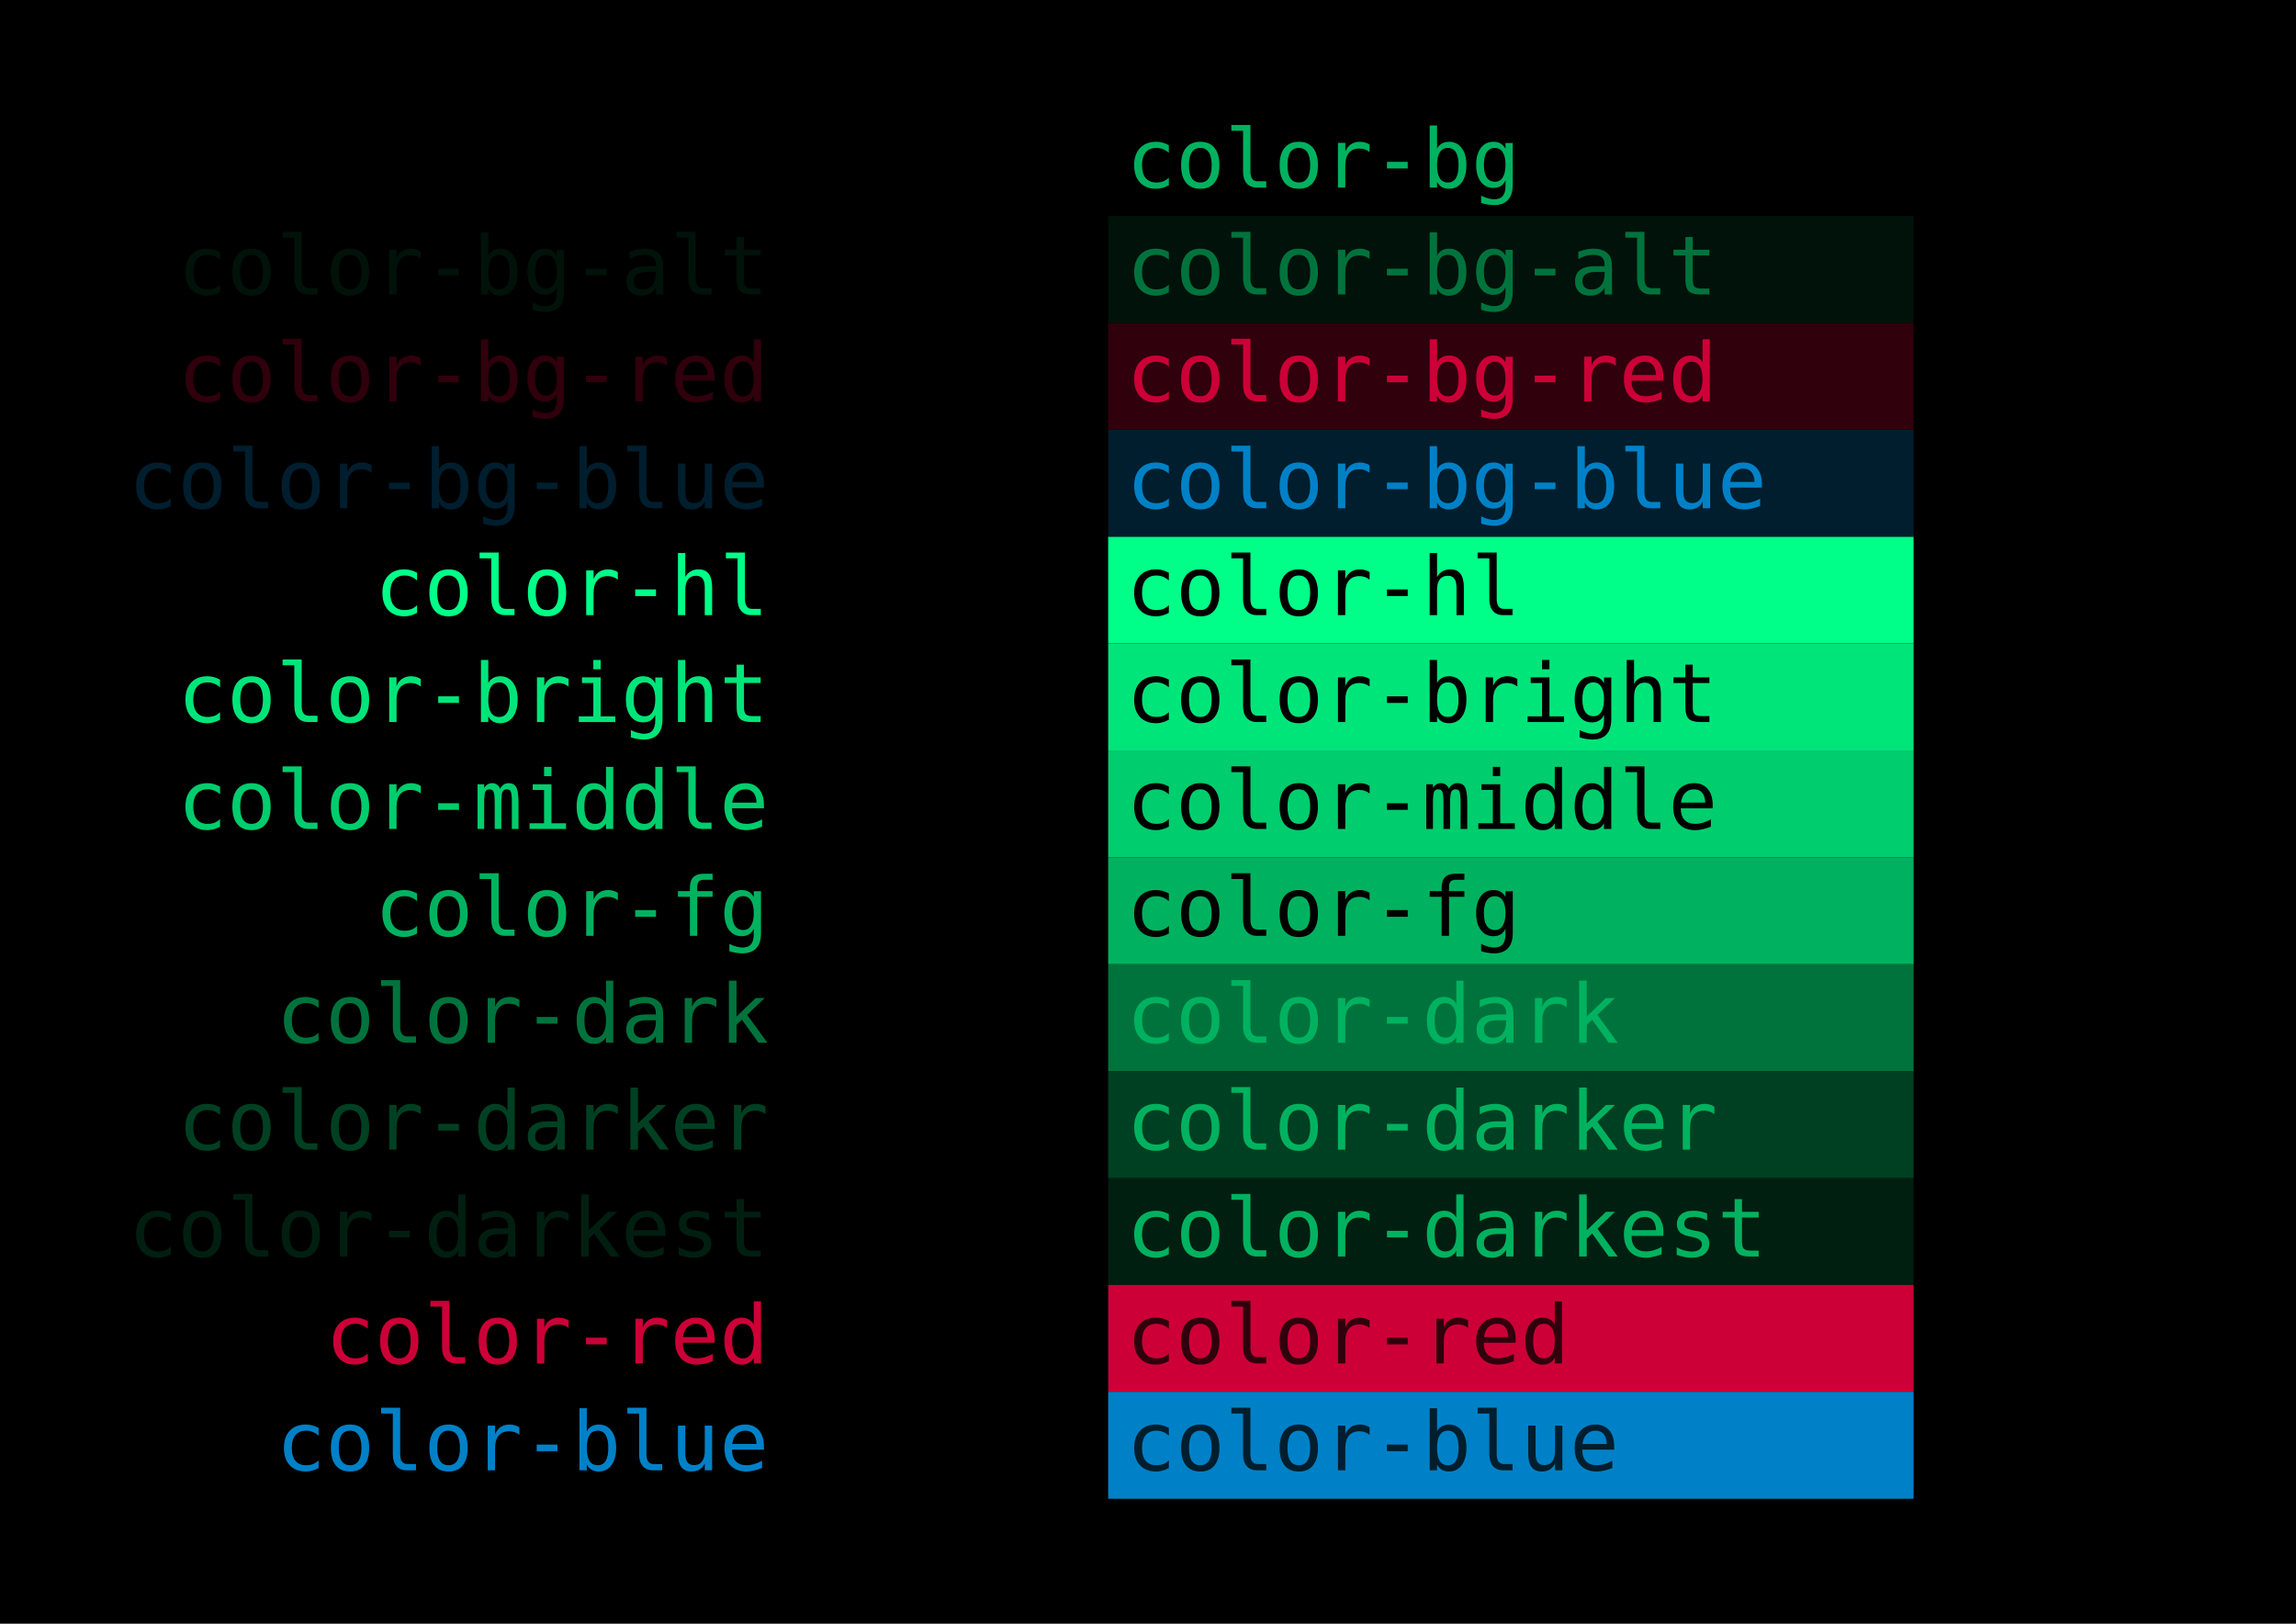
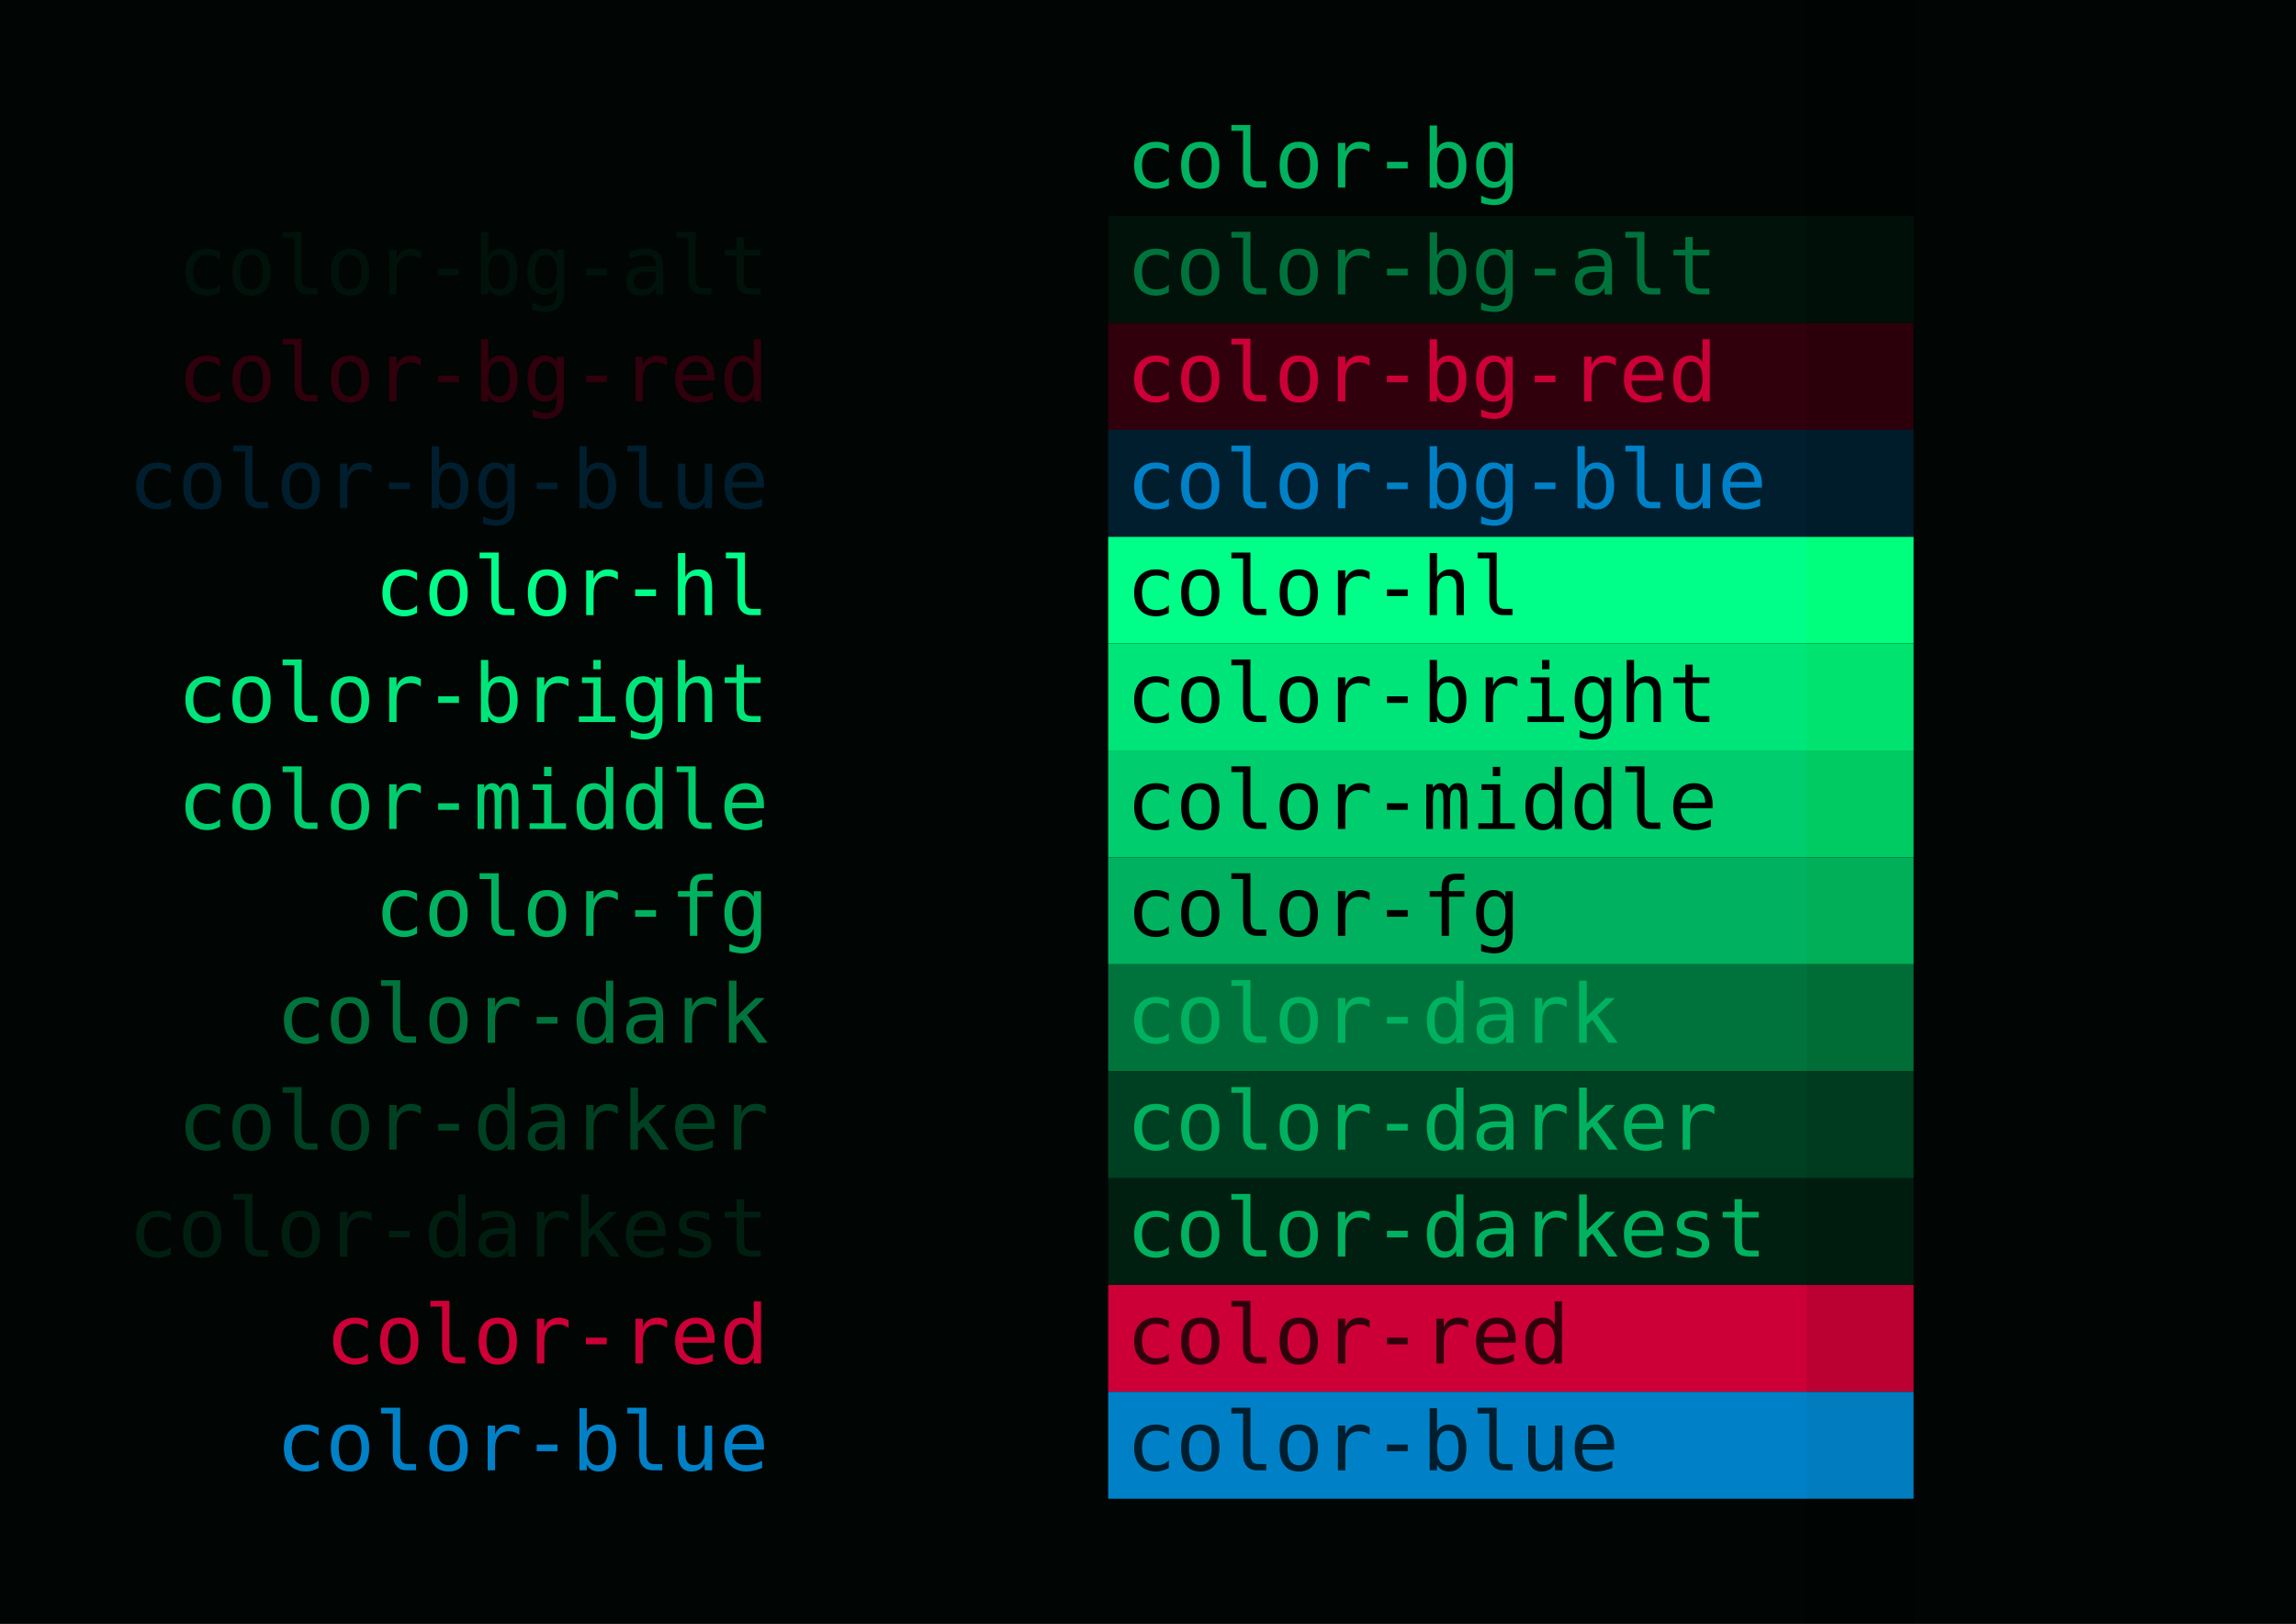
<svg xmlns="http://www.w3.org/2000/svg" width="297mm" height="210mm" viewBox="0 0 297 210" version="1.1" id="svg8">
  <defs id="defs2">
    <rect x="1209.902" y="54.528" width="213.457" height="316.069" id="rect1932" />
  </defs>
  <g id="layer3" style="display:inline">
    <rect style="fill:#000000;fill-opacity:1;stroke:none;stroke-width:3;stroke-linecap:butt;stroke-miterlimit:4;stroke-dasharray:none;stroke-dashoffset:0;stroke-opacity:0.949;paint-order:normal" id="rect815" width="297" height="210" x="0" y="0" />
  </g>
  <g id="layer1" transform="translate(0,-87)">
+     <rect style="fill:#010503;fill-opacity:1;stroke:none;stroke-width:19.75;stroke-linecap:butt;stroke-miterlimit:4;stroke-dasharray:none;stroke-dashoffset:0;stroke-opacity:0.949;paint-order:normal" id="rect892-9-36" width="297" height="210.186" x="-1.0658141e-14" y="86.814" />
    <rect style="fill:#00b25f;fill-opacity:1;stroke:none;stroke-width:3;stroke-linecap:butt;stroke-miterlimit:4;stroke-dasharray:none;stroke-dashoffset:0;stroke-opacity:0.949;paint-order:normal" id="rect892-6-7" width="104.185" height="13.825" x="143.348" y="197.889" />
    <text xml:space="preserve" style="font-style:normal;font-variant:normal;font-weight:normal;font-stretch:normal;font-size:10.583px;line-height:1.25;font-family:monospace;-inkscape-font-specification:monospace;letter-spacing:0px;word-spacing:0px;fill:#000000;fill-opacity:1;stroke:none;stroke-width:0.265" x="145.712" y="208.034" id="text838-7-1-9">
      <tspan x="145.712" y="208.034" style="font-style:normal;font-variant:normal;font-weight:normal;font-stretch:normal;font-family:monospace;-inkscape-font-specification:monospace;fill:#000000;fill-opacity:1;stroke-width:0.265" id="tspan1024">color-fg</tspan>
    </text>
    <text xml:space="preserve" style="font-style:normal;font-variant:normal;font-weight:normal;font-stretch:normal;font-size:10.583px;line-height:1.25;font-family:monospace;-inkscape-font-specification:monospace;text-align:end;letter-spacing:0px;word-spacing:0px;text-anchor:end;fill:#00b25f;fill-opacity:1;stroke:none;stroke-width:0.265" x="131.292" y="208.034" id="text838">
      <tspan id="tspan836" x="131.292" y="208.034" style="font-style:normal;font-variant:normal;font-weight:normal;font-stretch:normal;font-family:monospace;-inkscape-font-specification:monospace;text-align:end;text-anchor:end;fill:#00b25f;fill-opacity:1;stroke-width:0.265">color-fg</tspan>
    </text>
    <rect style="fill:#00e57a;fill-opacity:1;stroke:none;stroke-width:3;stroke-linecap:butt;stroke-miterlimit:4;stroke-dasharray:none;stroke-dashoffset:0;stroke-opacity:0.949;paint-order:normal" id="rect892-9-0" width="104.185" height="13.825" x="143.348" y="170.239" />
    <text xml:space="preserve" style="font-style:normal;font-variant:normal;font-weight:normal;font-stretch:normal;font-size:10.583px;line-height:1.25;font-family:monospace;-inkscape-font-specification:monospace;letter-spacing:0px;word-spacing:0px;fill:#000000;fill-opacity:1;stroke:none;stroke-width:0.265" x="145.712" y="180.383" id="text838-7-3-6">
      <tspan id="tspan836-0-6-2" x="145.712" y="180.383" style="font-style:normal;font-variant:normal;font-weight:normal;font-stretch:normal;font-family:monospace;-inkscape-font-specification:monospace;fill:#000000;fill-opacity:1;stroke-width:0.265">color-bright</tspan>
    </text>
    <text xml:space="preserve" style="font-style:normal;font-variant:normal;font-weight:normal;font-stretch:normal;font-size:10.583px;line-height:1.25;font-family:monospace;-inkscape-font-specification:monospace;text-align:end;letter-spacing:0px;word-spacing:0px;text-anchor:end;fill:#00e57a;fill-opacity:1;stroke:none;stroke-width:0.265" x="131.292" y="180.383" id="text838-3-7">
      <tspan id="tspan836-6-5" x="131.292" y="180.383" style="font-style:normal;font-variant:normal;font-weight:normal;font-stretch:normal;font-family:monospace;-inkscape-font-specification:monospace;text-align:end;text-anchor:end;fill:#00e57a;fill-opacity:1;stroke-width:0.265">color-bright</tspan>
    </text>
    <text xml:space="preserve" style="font-style:normal;font-weight:normal;font-size:10.583px;line-height:1.25;font-family:sans-serif;letter-spacing:0px;word-spacing:0px;fill:#00b25f;fill-opacity:1;stroke:none;stroke-width:0.265" x="145.712" y="111.257" id="text838-7-3-8">
      <tspan id="tspan836-0-6-4" x="145.712" y="111.257" style="font-style:normal;font-variant:normal;font-weight:normal;font-stretch:normal;font-family:monospace;-inkscape-font-specification:monospace;fill:#00b25f;fill-opacity:1;stroke-width:0.265">color-bg</tspan>
    </text>
    <rect style="fill:#00cd6d;fill-opacity:1;stroke:none;stroke-width:3;stroke-linecap:butt;stroke-miterlimit:4;stroke-dasharray:none;stroke-dashoffset:0;stroke-opacity:0.949;paint-order:normal" id="rect892-9-0-2-2" width="104.185" height="13.825" x="143.348" y="184.064" />
    <text xml:space="preserve" style="font-style:normal;font-variant:normal;font-weight:normal;font-stretch:normal;font-size:10.583px;line-height:1.25;font-family:monospace;-inkscape-font-specification:monospace;letter-spacing:0px;word-spacing:0px;fill:#000000;fill-opacity:1;stroke:none;stroke-width:0.265" x="145.712" y="194.209" id="text838-7-3-6-3-8">
      <tspan id="tspan836-0-6-2-7-9" x="145.712" y="194.209" style="font-style:normal;font-variant:normal;font-weight:normal;font-stretch:normal;font-family:monospace;-inkscape-font-specification:monospace;fill:#000000;fill-opacity:1;stroke-width:0.265">color-middle</tspan>
    </text>
    <text xml:space="preserve" style="font-style:normal;font-variant:normal;font-weight:normal;font-stretch:normal;font-size:10.583px;line-height:1.25;font-family:monospace;-inkscape-font-specification:monospace;text-align:end;letter-spacing:0px;word-spacing:0px;text-anchor:end;fill:#00cd6d;fill-opacity:1;stroke:none;stroke-width:0.265" x="131.292" y="194.209" id="text838-3-7-5-7">
      <tspan id="tspan836-6-5-9-3" x="131.292" y="194.209" style="font-style:normal;font-variant:normal;font-weight:normal;font-stretch:normal;font-family:monospace;-inkscape-font-specification:monospace;text-align:end;text-anchor:end;fill:#00cd6d;fill-opacity:1;stroke-width:0.265">color-middle</tspan>
    </text>
    <rect style="fill:#00733d;fill-opacity:1;stroke:none;stroke-width:3;stroke-linecap:butt;stroke-miterlimit:4;stroke-dasharray:none;stroke-dashoffset:0;stroke-opacity:0.949;paint-order:normal" id="rect892-9-0-2-2-1" width="104.185" height="13.825" x="143.348" y="211.714" />
    <text xml:space="preserve" style="font-style:normal;font-variant:normal;font-weight:normal;font-stretch:normal;font-size:10.583px;line-height:1.25;font-family:monospace;-inkscape-font-specification:monospace;letter-spacing:0px;word-spacing:0px;fill:#00b25f;fill-opacity:1;stroke:none;stroke-width:0.265" x="145.712" y="221.859" id="text838-7-3-6-3-8-2">
      <tspan id="tspan836-0-6-2-7-9-9" x="145.712" y="221.859" style="font-style:normal;font-variant:normal;font-weight:normal;font-stretch:normal;font-family:monospace;-inkscape-font-specification:monospace;fill:#00b25f;fill-opacity:1;stroke-width:0.265">color-dark</tspan>
    </text>
    <text xml:space="preserve" style="font-style:normal;font-variant:normal;font-weight:normal;font-stretch:normal;font-size:10.583px;line-height:1.25;font-family:monospace;-inkscape-font-specification:monospace;text-align:end;letter-spacing:0px;word-spacing:0px;text-anchor:end;fill:#00733d;fill-opacity:1;stroke:none;stroke-width:0.265" x="131.292" y="221.859" id="text838-3-7-5-7-3">
      <tspan id="tspan836-6-5-9-3-1" x="131.292" y="221.859" style="font-style:normal;font-variant:normal;font-weight:normal;font-stretch:normal;font-family:monospace;-inkscape-font-specification:monospace;text-align:end;text-anchor:end;fill:#00733d;fill-opacity:1;stroke-width:0.265">color-dark</tspan>
    </text>
    <rect style="fill:#011f11;fill-opacity:1;stroke:none;stroke-width:3;stroke-linecap:butt;stroke-miterlimit:4;stroke-dasharray:none;stroke-dashoffset:0;stroke-opacity:0.949;paint-order:normal" id="rect892-9-0-2-2-1-3" width="104.185" height="13.825" x="143.348" y="239.365" />
    <text xml:space="preserve" style="font-style:normal;font-variant:normal;font-weight:normal;font-stretch:normal;font-size:10.583px;line-height:1.25;font-family:monospace;-inkscape-font-specification:monospace;letter-spacing:0px;word-spacing:0px;fill:#00b25f;fill-opacity:1;stroke:none;stroke-width:0.265" x="145.712" y="249.51" id="text838-7-3-6-3-8-2-6">
      <tspan id="tspan836-0-6-2-7-9-9-7" x="145.712" y="249.51" style="font-style:normal;font-variant:normal;font-weight:normal;font-stretch:normal;font-family:monospace;-inkscape-font-specification:monospace;fill:#00b25f;fill-opacity:1;stroke-width:0.265">color-darkest</tspan>
    </text>
    <text xml:space="preserve" style="font-style:normal;font-variant:normal;font-weight:normal;font-stretch:normal;font-size:10.583px;line-height:1.25;font-family:monospace;-inkscape-font-specification:monospace;text-align:end;letter-spacing:0px;word-spacing:0px;text-anchor:end;fill:#011f11;fill-opacity:1;stroke:none;stroke-width:0.265" x="131.292" y="249.51" id="text838-3-7-5-7-3-5">
      <tspan id="tspan836-6-5-9-3-1-3" x="131.292" y="249.51" style="font-style:normal;font-variant:normal;font-weight:normal;font-stretch:normal;font-family:monospace;-inkscape-font-specification:monospace;text-align:end;text-anchor:end;fill:#011f11;fill-opacity:1;stroke-width:0.265">color-darkest</tspan>
    </text>
    <rect style="fill:#004022;fill-opacity:1;stroke:none;stroke-width:3;stroke-linecap:butt;stroke-miterlimit:4;stroke-dasharray:none;stroke-dashoffset:0;stroke-opacity:0.949;paint-order:normal" id="rect892-9-0-2-2-1-3-3" width="104.185" height="13.825" x="143.348" y="225.54" />
    <text xml:space="preserve" style="font-style:normal;font-variant:normal;font-weight:normal;font-stretch:normal;font-size:10.583px;line-height:1.25;font-family:monospace;-inkscape-font-specification:monospace;letter-spacing:0px;word-spacing:0px;fill:#00b25f;fill-opacity:1;stroke:none;stroke-width:0.265" x="145.712" y="235.685" id="text838-7-3-6-3-8-2-6-6">
      <tspan id="tspan836-0-6-2-7-9-9-7-7" x="145.712" y="235.685" style="font-style:normal;font-variant:normal;font-weight:normal;font-stretch:normal;font-family:monospace;-inkscape-font-specification:monospace;fill:#00b25f;fill-opacity:1;stroke-width:0.265">color-darker</tspan>
    </text>
    <text xml:space="preserve" style="font-style:normal;font-variant:normal;font-weight:normal;font-stretch:normal;font-size:10.583px;line-height:1.25;font-family:monospace;-inkscape-font-specification:monospace;text-align:end;letter-spacing:0px;word-spacing:0px;text-anchor:end;fill:#004022;fill-opacity:1;stroke:none;stroke-width:0.265" x="131.292" y="235.685" id="text838-3-7-5-7-3-5-5">
      <tspan id="tspan836-6-5-9-3-1-3-3" x="131.292" y="235.685" style="font-style:normal;font-variant:normal;font-weight:normal;font-stretch:normal;font-family:monospace;-inkscape-font-specification:monospace;text-align:end;text-anchor:end;fill:#004022;fill-opacity:1;stroke-width:0.265">color-darker</tspan>
    </text>
    <text xml:space="preserve" style="font-style:normal;font-variant:normal;font-weight:normal;font-stretch:normal;font-size:10.583px;line-height:1.25;font-family:monospace;-inkscape-font-specification:monospace;text-align:end;letter-spacing:0px;word-spacing:0px;text-anchor:end;fill:#01120a;fill-opacity:1;stroke:none;stroke-width:0.265" x="131.292" y="125.082" id="text838-7-3-5">
      <tspan id="tspan836-0-6-6" x="131.292" y="125.082" style="font-style:normal;font-variant:normal;font-weight:normal;font-stretch:normal;font-family:monospace;-inkscape-font-specification:monospace;text-align:end;text-anchor:end;fill:#01120a;fill-opacity:1;stroke-width:0.265">color-bg-alt</tspan>
    </text>
    <rect style="fill:#000000;fill-opacity:1;stroke:none;stroke-width:3;stroke-linecap:butt;stroke-miterlimit:4;stroke-dasharray:none;stroke-dashoffset:0;stroke-opacity:0.949;paint-order:normal" id="rect892-6-73" width="104.185" height="13.825" x="143.348" y="156.413" />
    <rect style="fill:#00ff88;fill-opacity:1;stroke:none;stroke-width:3;stroke-linecap:butt;stroke-miterlimit:4;stroke-dasharray:none;stroke-dashoffset:0;stroke-opacity:0.949;paint-order:normal" id="rect892-9-3" width="104.185" height="13.825" x="143.348" y="156.413" />
    <text xml:space="preserve" style="font-style:normal;font-variant:normal;font-weight:normal;font-stretch:normal;font-size:10.583px;line-height:1.25;font-family:monospace;-inkscape-font-specification:monospace;letter-spacing:0px;word-spacing:0px;fill:#000000;fill-opacity:1;stroke:none;stroke-width:0.265" x="145.712" y="166.558" id="text838-7-3-7">
      <tspan id="tspan836-0-6-1" x="145.712" y="166.558" style="font-style:normal;font-variant:normal;font-weight:normal;font-stretch:normal;font-family:monospace;-inkscape-font-specification:monospace;fill:#000000;fill-opacity:1;stroke-width:0.265">color-hl</tspan>
    </text>
    <text xml:space="preserve" style="font-style:normal;font-variant:normal;font-weight:normal;font-stretch:normal;font-size:10.583px;line-height:1.25;font-family:monospace;-inkscape-font-specification:monospace;text-align:end;letter-spacing:0px;word-spacing:0px;text-anchor:end;fill:#00ff88;fill-opacity:1;stroke:none;stroke-width:0.265" x="131.292" y="166.558" id="text838-7-3-5-6">
      <tspan id="tspan836-0-6-6-7" x="131.292" y="166.558" style="font-style:normal;font-variant:normal;font-weight:normal;font-stretch:normal;font-family:monospace;-inkscape-font-specification:monospace;text-align:end;text-anchor:end;fill:#00ff88;fill-opacity:1;stroke-width:0.265">color-hl</tspan>
    </text>
    <rect style="fill:#cc0037;fill-opacity:1;stroke:none;stroke-width:3;stroke-linecap:butt;stroke-miterlimit:4;stroke-dasharray:none;stroke-dashoffset:0;stroke-opacity:0.949;paint-order:normal" id="rect892-9-0-2-2-1-4" width="104.185" height="13.825" x="143.348" y="253.19" />
    <text xml:space="preserve" style="font-style:normal;font-variant:normal;font-weight:normal;font-stretch:normal;font-size:10.583px;line-height:1.25;font-family:monospace;-inkscape-font-specification:monospace;letter-spacing:0px;word-spacing:0px;fill:#30000c;fill-opacity:1;stroke:none;stroke-width:0.265" x="145.712" y="263.335" id="text838-7-3-6-3-8-2-7">
      <tspan id="tspan836-0-6-2-7-9-9-8" x="145.712" y="263.335" style="font-style:normal;font-variant:normal;font-weight:normal;font-stretch:normal;font-family:monospace;-inkscape-font-specification:monospace;fill:#30000c;fill-opacity:1;stroke-width:0.265">color-red</tspan>
    </text>
    <text xml:space="preserve" style="font-style:normal;font-variant:normal;font-weight:normal;font-stretch:normal;font-size:10.583px;line-height:1.25;font-family:monospace;-inkscape-font-specification:monospace;text-align:end;letter-spacing:0px;word-spacing:0px;text-anchor:end;fill:#cc0037;fill-opacity:1;stroke:none;stroke-width:0.265" x="131.292" y="263.335" id="text838-3-7-5-7-3-4">
      <tspan id="tspan836-6-5-9-3-1-5" x="131.292" y="263.335" style="font-style:normal;font-variant:normal;font-weight:normal;font-stretch:normal;font-family:monospace;-inkscape-font-specification:monospace;text-align:end;text-anchor:end;fill:#cc0037;fill-opacity:1;stroke-width:0.265">color-red</tspan>
    </text>
    <rect style="fill:#0081c7;fill-opacity:1;stroke:none;stroke-width:3;stroke-linecap:butt;stroke-miterlimit:4;stroke-dasharray:none;stroke-dashoffset:0;stroke-opacity:0.949;paint-order:normal" id="rect892-9-0-2-2-1-4-3-3" width="104.185" height="13.825" x="143.348" y="267.016" />
    <text xml:space="preserve" style="font-style:normal;font-variant:normal;font-weight:normal;font-stretch:normal;font-size:10.583px;line-height:1.25;font-family:monospace;-inkscape-font-specification:monospace;letter-spacing:0px;word-spacing:0px;fill:#001e2e;fill-opacity:1;stroke:none;stroke-width:0.265" x="145.712" y="277.16" id="text838-7-3-6-3-8-2-7-6-6">
      <tspan id="tspan836-0-6-2-7-9-9-8-1-7" x="145.712" y="277.16" style="font-style:normal;font-variant:normal;font-weight:normal;font-stretch:normal;font-family:monospace;-inkscape-font-specification:monospace;fill:#001e2e;fill-opacity:1;stroke-width:0.265">color-blue</tspan>
    </text>
    <text xml:space="preserve" style="font-style:normal;font-variant:normal;font-weight:normal;font-stretch:normal;font-size:10.583px;line-height:1.25;font-family:monospace;-inkscape-font-specification:monospace;text-align:end;letter-spacing:0px;word-spacing:0px;text-anchor:end;fill:#0081c7;fill-opacity:1;stroke:none;stroke-width:0.265" x="131.292" y="277.16" id="text838-3-7-5-7-3-4-0-5">
      <tspan id="tspan836-6-5-9-3-1-5-6-3" x="131.292" y="277.16" style="font-style:normal;font-variant:normal;font-weight:normal;font-stretch:normal;font-family:monospace;-inkscape-font-specification:monospace;text-align:end;text-anchor:end;fill:#0081c7;fill-opacity:1;stroke-width:0.265">color-blue</tspan>
    </text>
    <rect style="fill:#001e2e;fill-opacity:1;stroke:none;stroke-width:3;stroke-linecap:butt;stroke-miterlimit:4;stroke-dasharray:none;stroke-dashoffset:0;stroke-opacity:0.949;paint-order:normal" id="rect892-9-0-2-2-1-4-3-3-5" width="104.185" height="13.825" x="143.348" y="142.588" />
    <rect style="fill:#30000c;fill-opacity:1;stroke:none;stroke-width:3;stroke-linecap:butt;stroke-miterlimit:4;stroke-dasharray:none;stroke-dashoffset:0;stroke-opacity:0.949;paint-order:normal" id="rect892-9-0-2-2-1-4-3" width="104.185" height="13.825" x="143.348" y="128.763" />
    <text xml:space="preserve" style="font-style:normal;font-variant:normal;font-weight:normal;font-stretch:normal;font-size:10.583px;line-height:1.25;font-family:monospace;-inkscape-font-specification:monospace;letter-spacing:0px;word-spacing:0px;fill:#cc0037;fill-opacity:1;stroke:none;stroke-width:0.265" x="145.712" y="138.907" id="text838-7-3-6-3-8-2-7-6">
      <tspan id="tspan836-0-6-2-7-9-9-8-7" x="145.712" y="138.907" style="font-style:normal;font-variant:normal;font-weight:normal;font-stretch:normal;font-family:monospace;-inkscape-font-specification:monospace;fill:#cc0037;fill-opacity:1;stroke-width:0.265">color-bg-red</tspan>
    </text>
    <text xml:space="preserve" style="font-style:normal;font-variant:normal;font-weight:normal;font-stretch:normal;font-size:10.583px;line-height:1.25;font-family:monospace;-inkscape-font-specification:monospace;text-align:end;letter-spacing:0px;word-spacing:0px;text-anchor:end;fill:#30000c;fill-opacity:1;stroke:none;stroke-width:0.265" x="131.292" y="138.907" id="text838-3-7-5-7-3-4-5">
      <tspan id="tspan836-6-5-9-3-1-5-3" x="131.292" y="138.907" style="font-style:normal;font-variant:normal;font-weight:normal;font-stretch:normal;font-family:monospace;-inkscape-font-specification:monospace;text-align:end;text-anchor:end;fill:#30000c;fill-opacity:1;stroke-width:0.265">color-bg-red</tspan>
    </text>
    <text xml:space="preserve" style="font-style:normal;font-variant:normal;font-weight:normal;font-stretch:normal;font-size:10.583px;line-height:1.25;font-family:monospace;-inkscape-font-specification:monospace;letter-spacing:0px;word-spacing:0px;fill:#0081c7;fill-opacity:1;stroke:none;stroke-width:0.265" x="145.712" y="152.733" id="text838-7-3-6-3-8-2-7-6-6-6">
      <tspan id="tspan836-0-6-2-7-9-9-8-1-7-2" x="145.712" y="152.733" style="font-style:normal;font-variant:normal;font-weight:normal;font-stretch:normal;font-family:monospace;-inkscape-font-specification:monospace;fill:#0081c7;fill-opacity:1;stroke-width:0.265">color-bg-blue</tspan>
    </text>
    <text xml:space="preserve" style="font-style:normal;font-variant:normal;font-weight:normal;font-stretch:normal;font-size:10.583px;line-height:1.25;font-family:monospace;-inkscape-font-specification:monospace;text-align:end;letter-spacing:0px;word-spacing:0px;text-anchor:end;fill:#001e2e;fill-opacity:1;stroke:none;stroke-width:0.265" x="131.292" y="152.733" id="text838-3-7-5-7-3-4-0-5-9">
      <tspan id="tspan836-6-5-9-3-1-5-6-3-1" x="131.292" y="152.733" style="font-style:normal;font-variant:normal;font-weight:normal;font-stretch:normal;font-family:monospace;-inkscape-font-specification:monospace;text-align:end;text-anchor:end;fill:#001e2e;fill-opacity:1;stroke-width:0.265">color-bg-blue</tspan>
    </text>
    <rect style="fill:#01120a;fill-opacity:1;stroke:none;stroke-width:3;stroke-linecap:butt;stroke-miterlimit:4;stroke-dasharray:none;stroke-dashoffset:0;stroke-opacity:0.949;paint-order:normal" id="rect892-9" width="104.185" height="13.825" x="143.348" y="114.937" />
    <text xml:space="preserve" style="font-style:normal;font-variant:normal;font-weight:normal;font-stretch:normal;font-size:10.583px;line-height:1.25;font-family:monospace;-inkscape-font-specification:monospace;letter-spacing:0px;word-spacing:0px;fill:#00733d;fill-opacity:1;stroke:none;stroke-width:0.265" x="145.712" y="125.082" id="text838-7-3">
      <tspan id="tspan836-0-6" x="145.712" y="125.082" style="font-style:normal;font-variant:normal;font-weight:normal;font-stretch:normal;font-family:monospace;-inkscape-font-specification:monospace;fill:#00733d;fill-opacity:1;stroke-width:0.265">color-bg-alt</tspan>
    </text>
+     <rect style="mix-blend-mode:color-burn;fill:#00b462;fill-opacity:0.087;stroke:none;stroke-width:4.261;stroke-linecap:butt;stroke-miterlimit:4;stroke-dasharray:none;stroke-dashoffset:0;stroke-opacity:0.949;paint-order:normal" id="rect892-9-36-5" width="13.825" height="210.186" x="233.708" y="87" />
  </g>
</svg>
